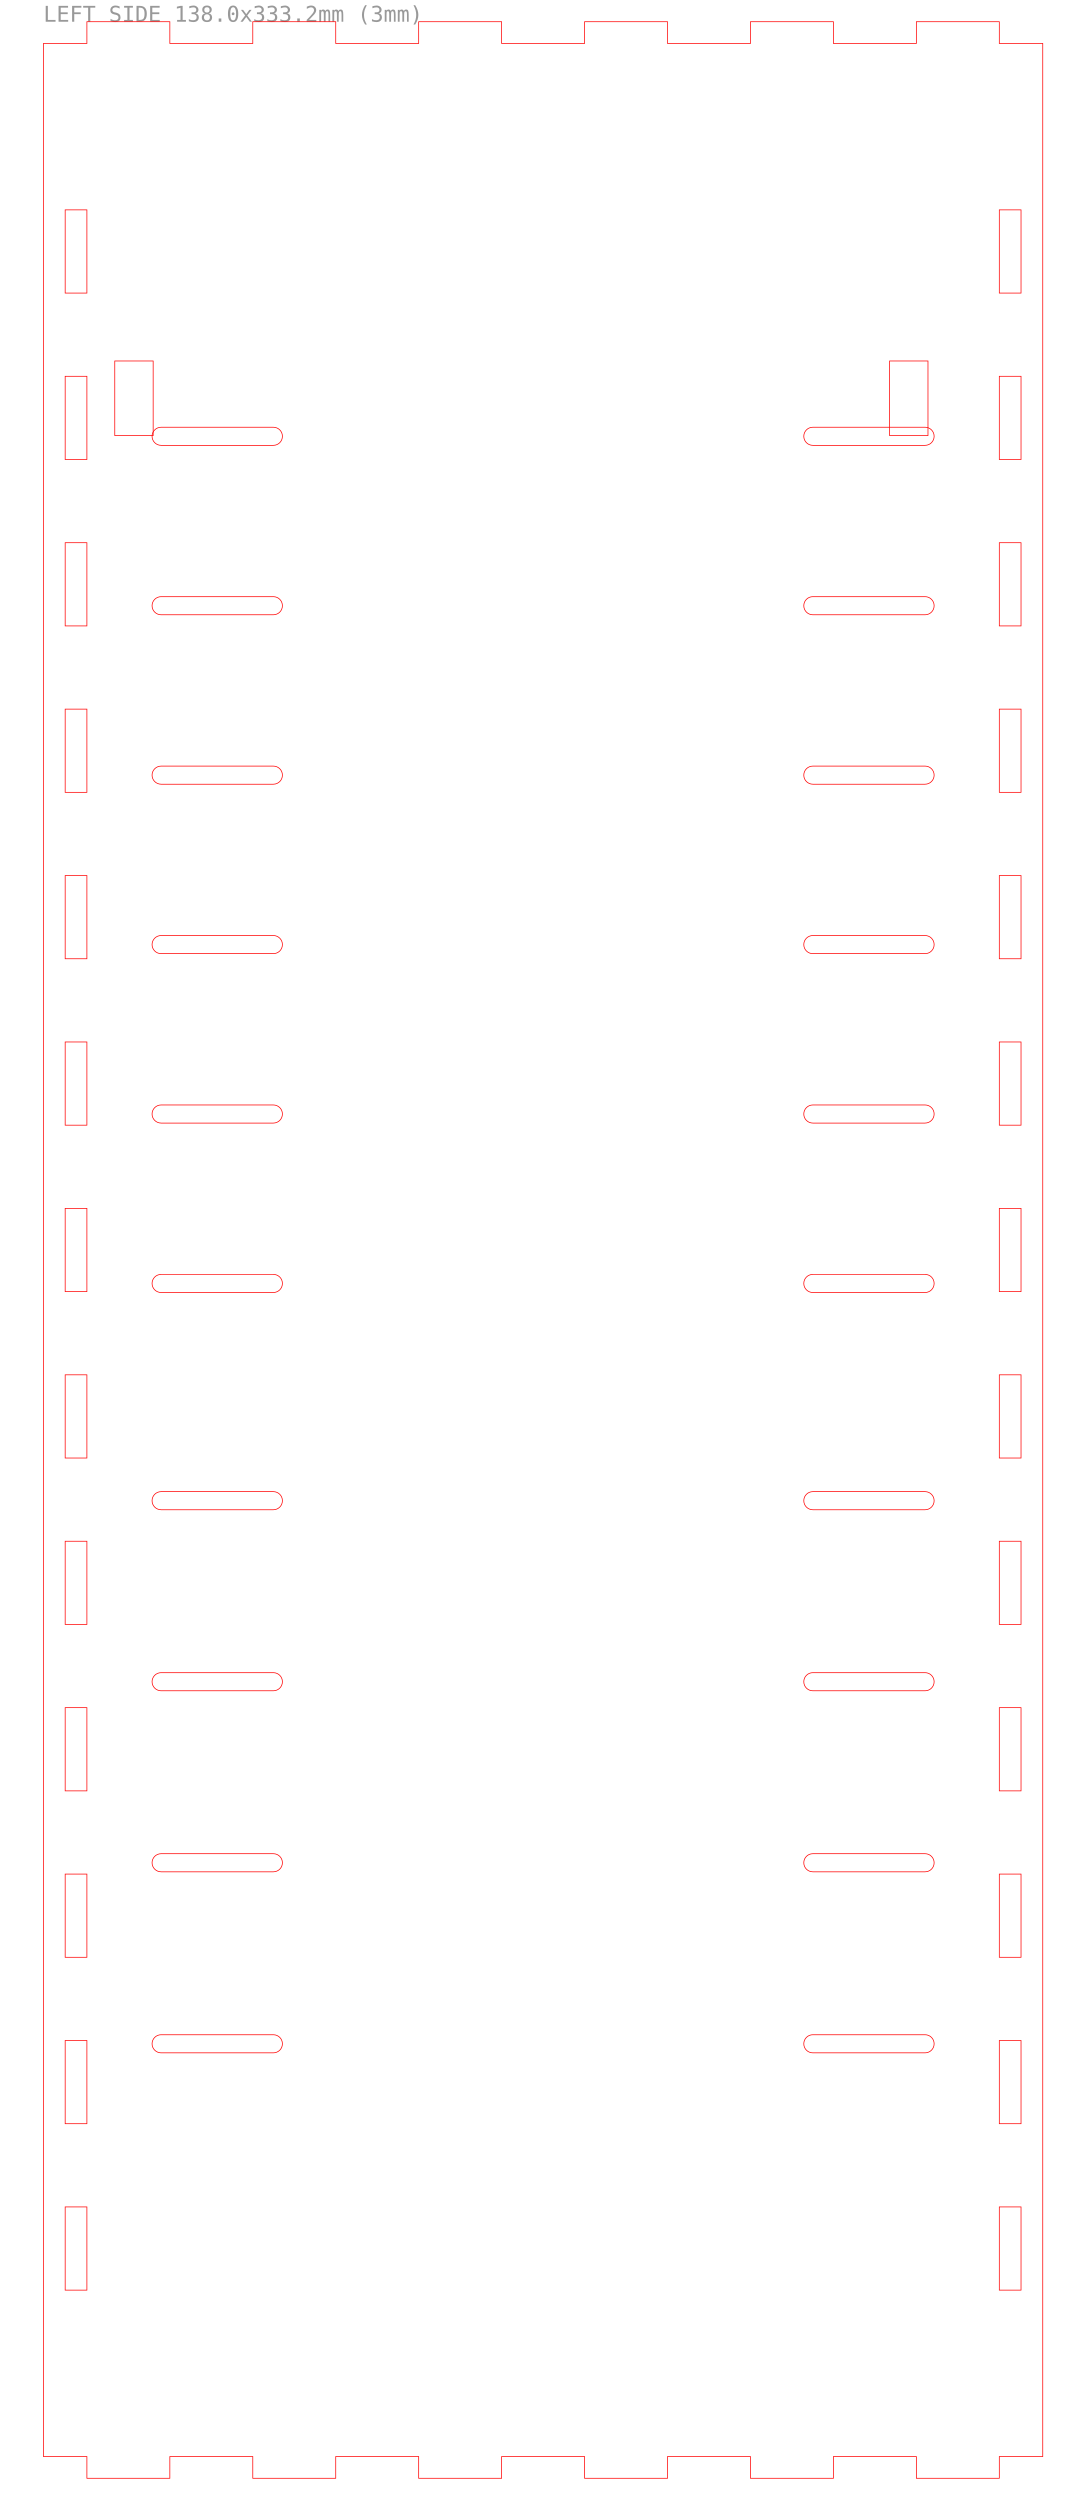
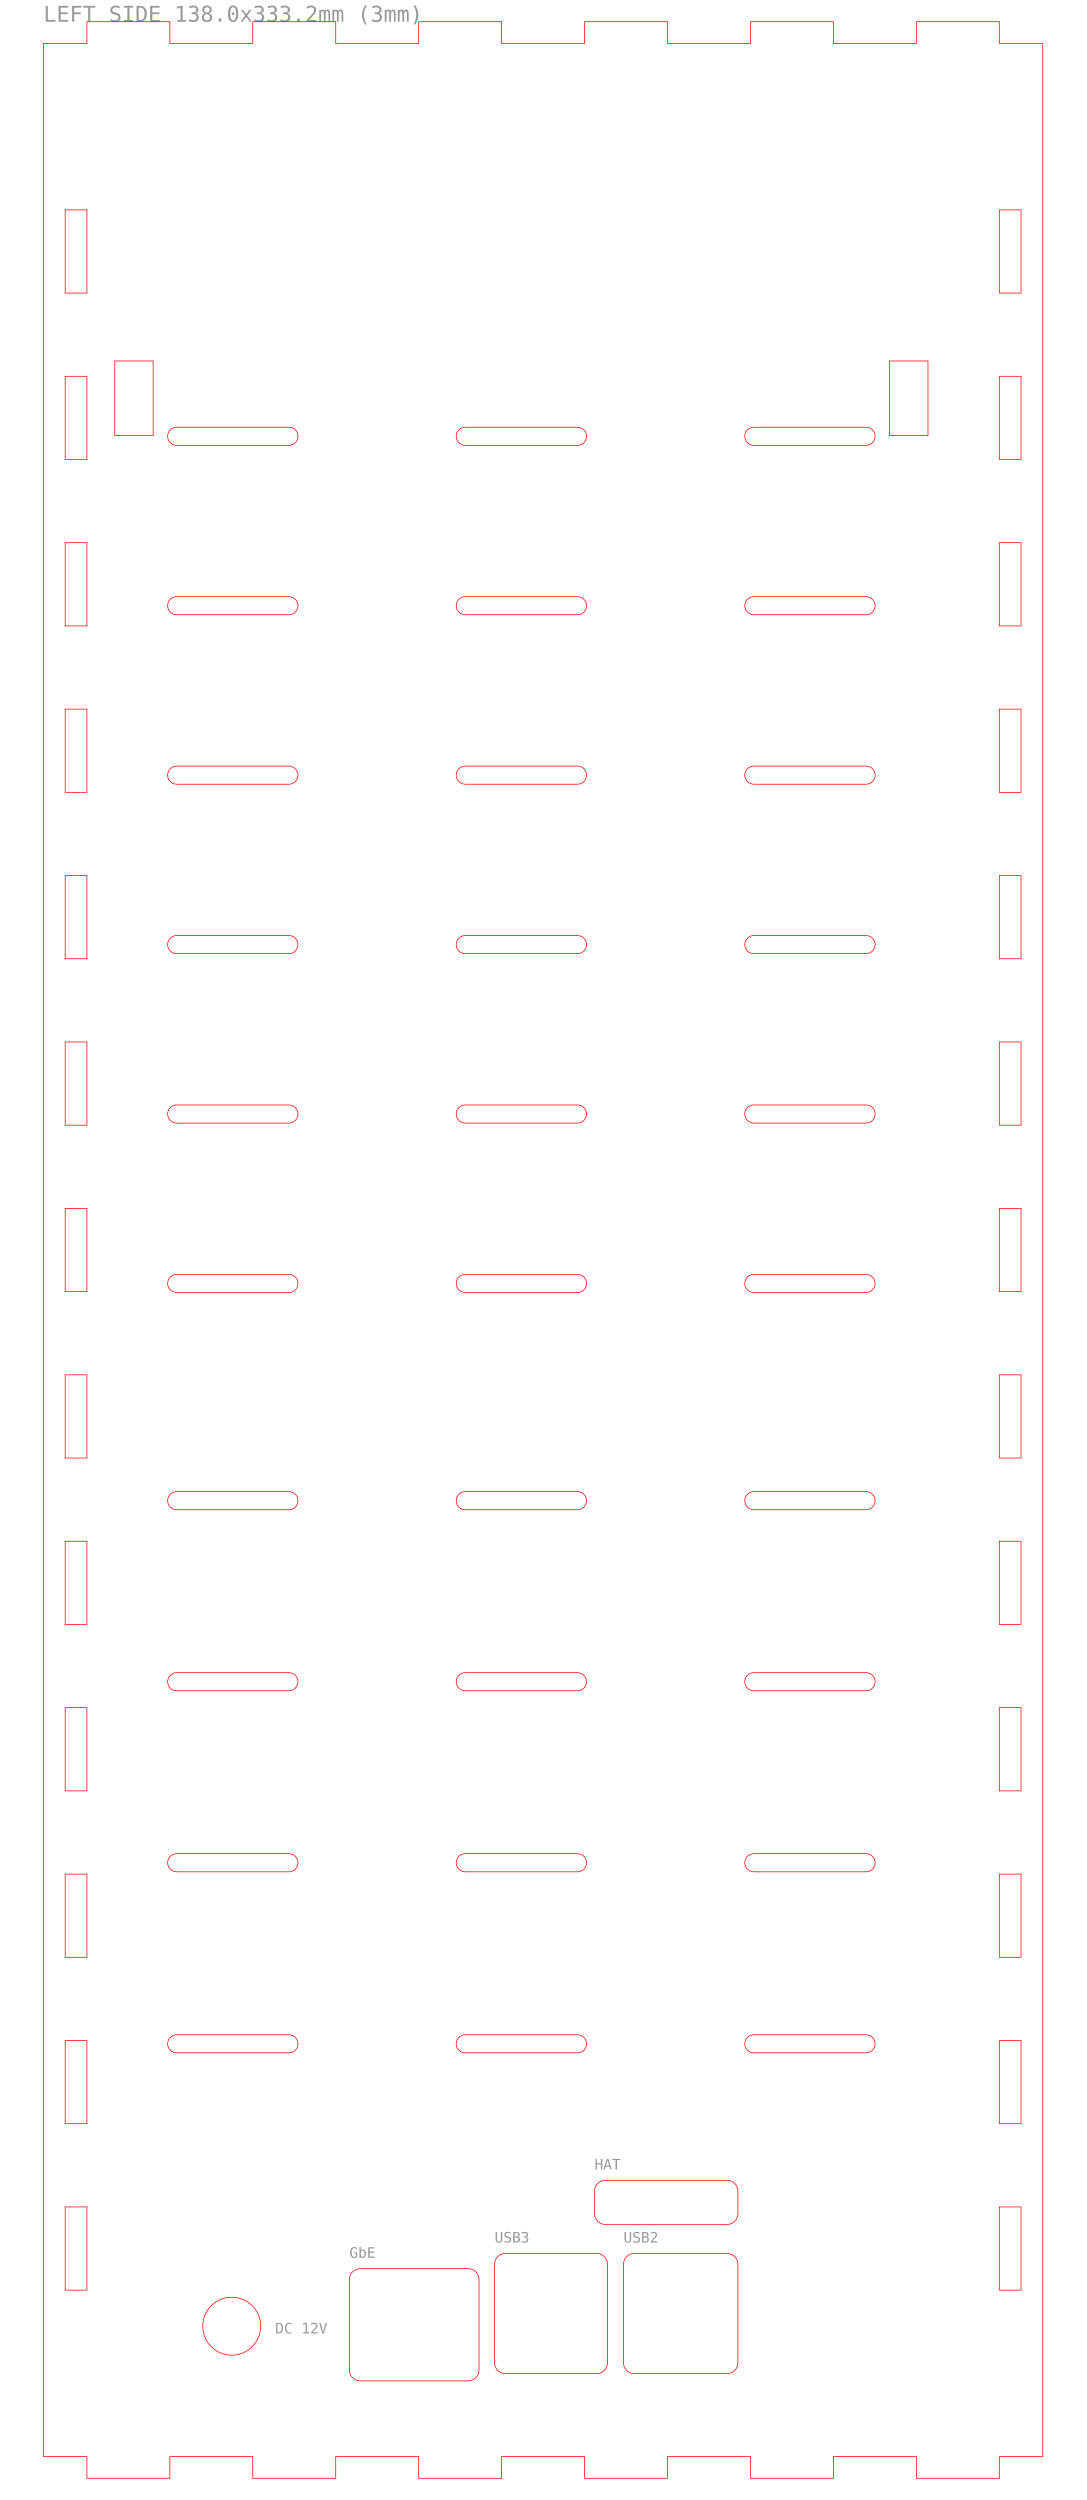
<svg xmlns="http://www.w3.org/2000/svg" width="150mm" height="345.24mm" viewBox="0 0 150 345.24">
  <text x="6" y="3" font-size="3" fill="#999" font-family="monospace">LEFT SIDE 138.0x333.2mm (3mm)</text>
  <path d="M 6,6 L 12,6 L 12,3 L 23.455,3 L 23.455,6 L 34.909,6 L 34.909,3 L 46.364,3 L 46.364,6 L 57.818,6 L 57.818,3 L 69.273,3 L 69.273,6 L 80.727,6 L 80.727,3 L 92.182,3 L 92.182,6 L 103.636,6 L 103.636,3 L 115.091,3 L 115.091,6 L 126.545,6 L 126.545,3 L 138,3 L 138,6 L 144,6 L 144,339.24 L 138,339.24 L 138,342.24 L 126.545,342.24 L 126.545,339.24 L 115.091,339.24 L 115.091,342.24 L 103.636,342.24 L 103.636,339.24 L 92.182,339.24 L 92.182,342.24 L 80.727,342.24 L 80.727,339.24 L 69.273,339.24 L 69.273,342.24 L 57.818,342.24 L 57.818,339.24 L 46.364,339.24 L 46.364,342.24 L 34.909,342.24 L 34.909,339.24 L 23.455,339.24 L 23.455,342.24 L 12,342.24 L 12,339.24 L 6,339.24 L 6,6 Z" fill="none" stroke="#ff0000" stroke-width="0.1" />
  <rect x="9" y="28.982" width="3" height="11.491" fill="none" stroke="#ff0000" stroke-width="0.1" />
  <rect x="9" y="51.964" width="3" height="11.491" fill="none" stroke="#ff0000" stroke-width="0.1" />
  <rect x="9" y="74.946" width="3" height="11.491" fill="none" stroke="#ff0000" stroke-width="0.1" />
  <rect x="9" y="97.928" width="3" height="11.491" fill="none" stroke="#ff0000" stroke-width="0.1" />
  <rect x="9" y="120.91" width="3" height="11.491" fill="none" stroke="#ff0000" stroke-width="0.1" />
  <rect x="9" y="143.892" width="3" height="11.491" fill="none" stroke="#ff0000" stroke-width="0.1" />
  <rect x="9" y="166.874" width="3" height="11.491" fill="none" stroke="#ff0000" stroke-width="0.1" />
  <rect x="9" y="189.857" width="3" height="11.491" fill="none" stroke="#ff0000" stroke-width="0.1" />
  <rect x="9" y="212.839" width="3" height="11.491" fill="none" stroke="#ff0000" stroke-width="0.1" />
  <rect x="9" y="235.821" width="3" height="11.491" fill="none" stroke="#ff0000" stroke-width="0.1" />
  <rect x="9" y="258.803" width="3" height="11.491" fill="none" stroke="#ff0000" stroke-width="0.1" />
  <rect x="9" y="281.785" width="3" height="11.491" fill="none" stroke="#ff0000" stroke-width="0.1" />
  <rect x="9" y="304.767" width="3" height="11.491" fill="none" stroke="#ff0000" stroke-width="0.1" />
  <rect x="138" y="28.982" width="3" height="11.491" fill="none" stroke="#ff0000" stroke-width="0.1" />
  <rect x="138" y="51.964" width="3" height="11.491" fill="none" stroke="#ff0000" stroke-width="0.1" />
  <rect x="138" y="74.946" width="3" height="11.491" fill="none" stroke="#ff0000" stroke-width="0.1" />
  <rect x="138" y="97.928" width="3" height="11.491" fill="none" stroke="#ff0000" stroke-width="0.1" />
  <rect x="138" y="120.91" width="3" height="11.491" fill="none" stroke="#ff0000" stroke-width="0.1" />
  <rect x="138" y="143.892" width="3" height="11.491" fill="none" stroke="#ff0000" stroke-width="0.1" />
  <rect x="138" y="166.874" width="3" height="11.491" fill="none" stroke="#ff0000" stroke-width="0.1" />
  <rect x="138" y="189.857" width="3" height="11.491" fill="none" stroke="#ff0000" stroke-width="0.1" />
  <rect x="138" y="212.839" width="3" height="11.491" fill="none" stroke="#ff0000" stroke-width="0.1" />
  <rect x="138" y="235.821" width="3" height="11.491" fill="none" stroke="#ff0000" stroke-width="0.1" />
  <rect x="138" y="258.803" width="3" height="11.491" fill="none" stroke="#ff0000" stroke-width="0.1" />
  <rect x="138" y="281.785" width="3" height="11.491" fill="none" stroke="#ff0000" stroke-width="0.1" />
  <rect x="138" y="304.767" width="3" height="11.491" fill="none" stroke="#ff0000" stroke-width="0.1" />
+   <rect x="48.25" y="313.29" width="17.9" height="15.5" rx="1.5" ry="1.5" fill="none" stroke="#ff0000" stroke-width="0.1" />
+   <text x="48.25" y="311.79" font-size="2" fill="#999" font-family="monospace">GbE</text>
+   <rect x="68.3" y="311.19" width="15.6" height="16.6" rx="1.5" ry="1.5" fill="none" stroke="#ff0000" stroke-width="0.1" />
+   <text x="68.3" y="309.69" font-size="2" fill="#999" font-family="monospace">USB3</text>
+   <rect x="86.1" y="311.19" width="15.8" height="16.6" rx="1.5" ry="1.5" fill="none" stroke="#ff0000" stroke-width="0.1" />
+   <text x="86.1" y="309.69" font-size="2" fill="#999" font-family="monospace">USB2</text>
+   <rect x="82.1" y="301.09" width="19.8" height="6.1" rx="1.5" ry="1.5" fill="none" stroke="#ff0000" stroke-width="0.1" />
+   <text x="82.1" y="299.59" font-size="2" fill="#999" font-family="monospace">HAT</text>
+   <circle cx="32" cy="321.24" r="4" fill="none" stroke="#ff0000" stroke-width="0.1" />
+   <text x="38" y="322.24" font-size="2" fill="#999" font-family="monospace">DC 12V</text>
  <rect x="15.85" y="49.85" width="5.3" height="10.3" fill="none" stroke="#ff0000" stroke-width="0.1" />
  <rect x="122.85" y="49.85" width="5.3" height="10.3" fill="none" stroke="#ff0000" stroke-width="0.1" />
-   <rect x="21" y="280.99" width="18" height="2.5" rx="1.25" ry="1.25" fill="none" stroke="#ff0000" stroke-width="0.1" />
-   <rect x="111" y="280.99" width="18" height="2.5" rx="1.25" ry="1.25" fill="none" stroke="#ff0000" stroke-width="0.1" />
-   <rect x="21" y="255.99" width="18" height="2.5" rx="1.25" ry="1.25" fill="none" stroke="#ff0000" stroke-width="0.1" />
-   <rect x="111" y="255.99" width="18" height="2.5" rx="1.25" ry="1.25" fill="none" stroke="#ff0000" stroke-width="0.1" />
-   <rect x="21" y="230.99" width="18" height="2.5" rx="1.25" ry="1.25" fill="none" stroke="#ff0000" stroke-width="0.1" />
-   <rect x="111" y="230.99" width="18" height="2.5" rx="1.25" ry="1.25" fill="none" stroke="#ff0000" stroke-width="0.1" />
-   <rect x="21" y="205.99" width="18" height="2.5" rx="1.25" ry="1.25" fill="none" stroke="#ff0000" stroke-width="0.1" />
-   <rect x="111" y="205.99" width="18" height="2.5" rx="1.25" ry="1.25" fill="none" stroke="#ff0000" stroke-width="0.1" />
-   <rect x="21" y="175.99" width="18" height="2.5" rx="1.25" ry="1.25" fill="none" stroke="#ff0000" stroke-width="0.1" />
-   <rect x="111" y="175.99" width="18" height="2.5" rx="1.25" ry="1.25" fill="none" stroke="#ff0000" stroke-width="0.1" />
-   <rect x="21" y="152.592" width="18" height="2.5" rx="1.25" ry="1.25" fill="none" stroke="#ff0000" stroke-width="0.1" />
-   <rect x="111" y="152.592" width="18" height="2.5" rx="1.25" ry="1.25" fill="none" stroke="#ff0000" stroke-width="0.1" />
-   <rect x="21" y="129.194" width="18" height="2.5" rx="1.25" ry="1.25" fill="none" stroke="#ff0000" stroke-width="0.1" />
-   <rect x="111" y="129.194" width="18" height="2.5" rx="1.25" ry="1.25" fill="none" stroke="#ff0000" stroke-width="0.1" />
-   <rect x="21" y="105.796" width="18" height="2.5" rx="1.25" ry="1.25" fill="none" stroke="#ff0000" stroke-width="0.1" />
-   <rect x="111" y="105.796" width="18" height="2.5" rx="1.25" ry="1.25" fill="none" stroke="#ff0000" stroke-width="0.1" />
-   <rect x="21" y="82.398" width="18" height="2.5" rx="1.25" ry="1.25" fill="none" stroke="#ff0000" stroke-width="0.1" />
-   <rect x="111" y="82.398" width="18" height="2.5" rx="1.25" ry="1.25" fill="none" stroke="#ff0000" stroke-width="0.1" />
-   <rect x="21" y="59" width="18" height="2.5" rx="1.25" ry="1.25" fill="none" stroke="#ff0000" stroke-width="0.1" />
-   <rect x="111" y="59" width="18" height="2.5" rx="1.25" ry="1.25" fill="none" stroke="#ff0000" stroke-width="0.1" />
+   <rect x="23.15" y="280.99" width="18" height="2.5" rx="1.25" ry="1.25" fill="none" stroke="#ff0000" stroke-width="0.1" />
+   <rect x="63" y="280.99" width="18" height="2.5" rx="1.25" ry="1.25" fill="none" stroke="#ff0000" stroke-width="0.1" />
+   <rect x="102.85" y="280.99" width="18" height="2.5" rx="1.25" ry="1.25" fill="none" stroke="#ff0000" stroke-width="0.1" />
+   <rect x="23.15" y="255.99" width="18" height="2.5" rx="1.25" ry="1.25" fill="none" stroke="#ff0000" stroke-width="0.1" />
+   <rect x="63" y="255.99" width="18" height="2.5" rx="1.25" ry="1.25" fill="none" stroke="#ff0000" stroke-width="0.1" />
+   <rect x="102.85" y="255.99" width="18" height="2.5" rx="1.25" ry="1.25" fill="none" stroke="#ff0000" stroke-width="0.1" />
+   <rect x="23.15" y="230.99" width="18" height="2.5" rx="1.25" ry="1.25" fill="none" stroke="#ff0000" stroke-width="0.1" />
+   <rect x="63" y="230.99" width="18" height="2.5" rx="1.25" ry="1.25" fill="none" stroke="#ff0000" stroke-width="0.1" />
+   <rect x="102.85" y="230.99" width="18" height="2.5" rx="1.25" ry="1.25" fill="none" stroke="#ff0000" stroke-width="0.1" />
+   <rect x="23.15" y="205.99" width="18" height="2.5" rx="1.25" ry="1.25" fill="none" stroke="#ff0000" stroke-width="0.1" />
+   <rect x="63" y="205.99" width="18" height="2.5" rx="1.25" ry="1.25" fill="none" stroke="#ff0000" stroke-width="0.1" />
+   <rect x="102.85" y="205.99" width="18" height="2.5" rx="1.25" ry="1.25" fill="none" stroke="#ff0000" stroke-width="0.1" />
+   <rect x="23.15" y="175.99" width="18" height="2.5" rx="1.25" ry="1.25" fill="none" stroke="#ff0000" stroke-width="0.1" />
+   <rect x="63" y="175.99" width="18" height="2.5" rx="1.25" ry="1.25" fill="none" stroke="#ff0000" stroke-width="0.1" />
+   <rect x="102.85" y="175.99" width="18" height="2.5" rx="1.25" ry="1.25" fill="none" stroke="#ff0000" stroke-width="0.1" />
+   <rect x="23.15" y="152.592" width="18" height="2.5" rx="1.25" ry="1.25" fill="none" stroke="#ff0000" stroke-width="0.1" />
+   <rect x="63" y="152.592" width="18" height="2.5" rx="1.25" ry="1.25" fill="none" stroke="#ff0000" stroke-width="0.1" />
+   <rect x="102.85" y="152.592" width="18" height="2.5" rx="1.25" ry="1.25" fill="none" stroke="#ff0000" stroke-width="0.1" />
+   <rect x="23.15" y="129.194" width="18" height="2.5" rx="1.25" ry="1.25" fill="none" stroke="#ff0000" stroke-width="0.1" />
+   <rect x="63" y="129.194" width="18" height="2.5" rx="1.25" ry="1.25" fill="none" stroke="#ff0000" stroke-width="0.1" />
+   <rect x="102.85" y="129.194" width="18" height="2.5" rx="1.25" ry="1.25" fill="none" stroke="#ff0000" stroke-width="0.1" />
+   <rect x="23.15" y="105.796" width="18" height="2.5" rx="1.25" ry="1.25" fill="none" stroke="#ff0000" stroke-width="0.1" />
+   <rect x="63" y="105.796" width="18" height="2.5" rx="1.25" ry="1.25" fill="none" stroke="#ff0000" stroke-width="0.1" />
+   <rect x="102.85" y="105.796" width="18" height="2.5" rx="1.25" ry="1.25" fill="none" stroke="#ff0000" stroke-width="0.1" />
+   <rect x="23.15" y="82.398" width="18" height="2.5" rx="1.25" ry="1.25" fill="none" stroke="#ff0000" stroke-width="0.1" />
+   <rect x="63" y="82.398" width="18" height="2.5" rx="1.25" ry="1.25" fill="none" stroke="#ff0000" stroke-width="0.1" />
+   <rect x="102.85" y="82.398" width="18" height="2.5" rx="1.25" ry="1.25" fill="none" stroke="#ff0000" stroke-width="0.1" />
+   <rect x="23.15" y="59" width="18" height="2.5" rx="1.25" ry="1.25" fill="none" stroke="#ff0000" stroke-width="0.1" />
+   <rect x="63" y="59" width="18" height="2.5" rx="1.25" ry="1.25" fill="none" stroke="#ff0000" stroke-width="0.1" />
+   <rect x="102.85" y="59" width="18" height="2.5" rx="1.25" ry="1.25" fill="none" stroke="#ff0000" stroke-width="0.1" />
</svg>
